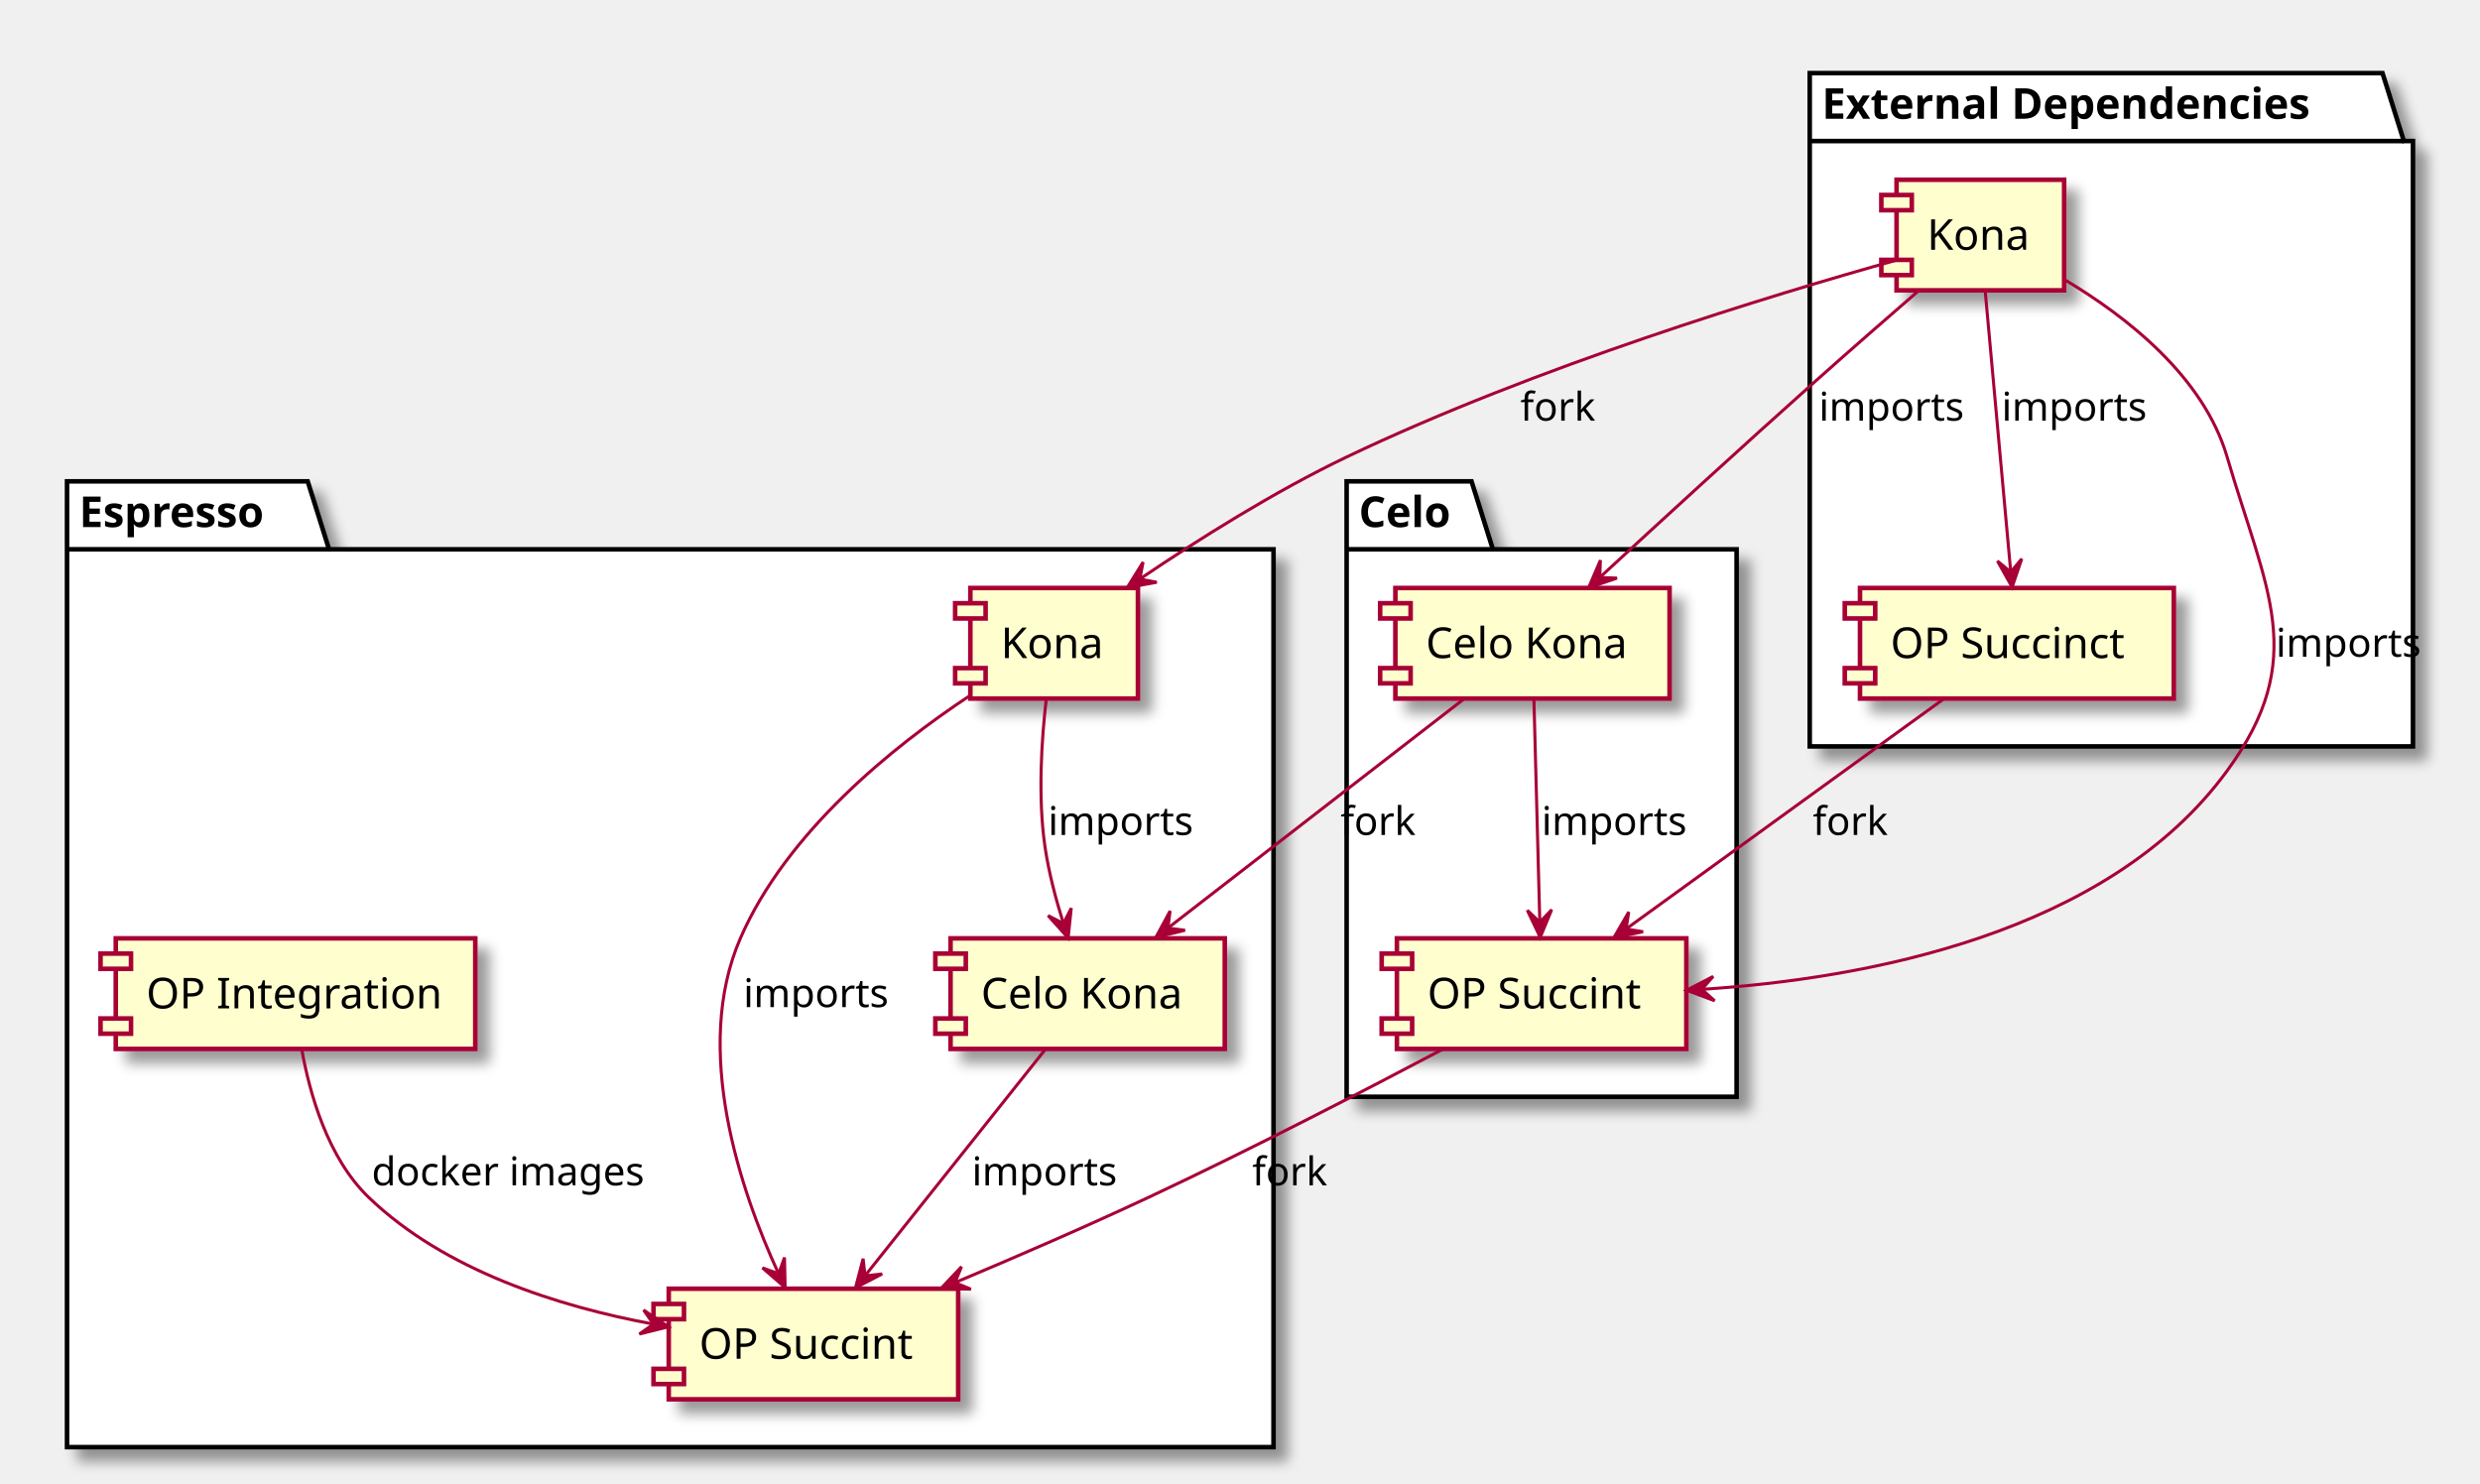
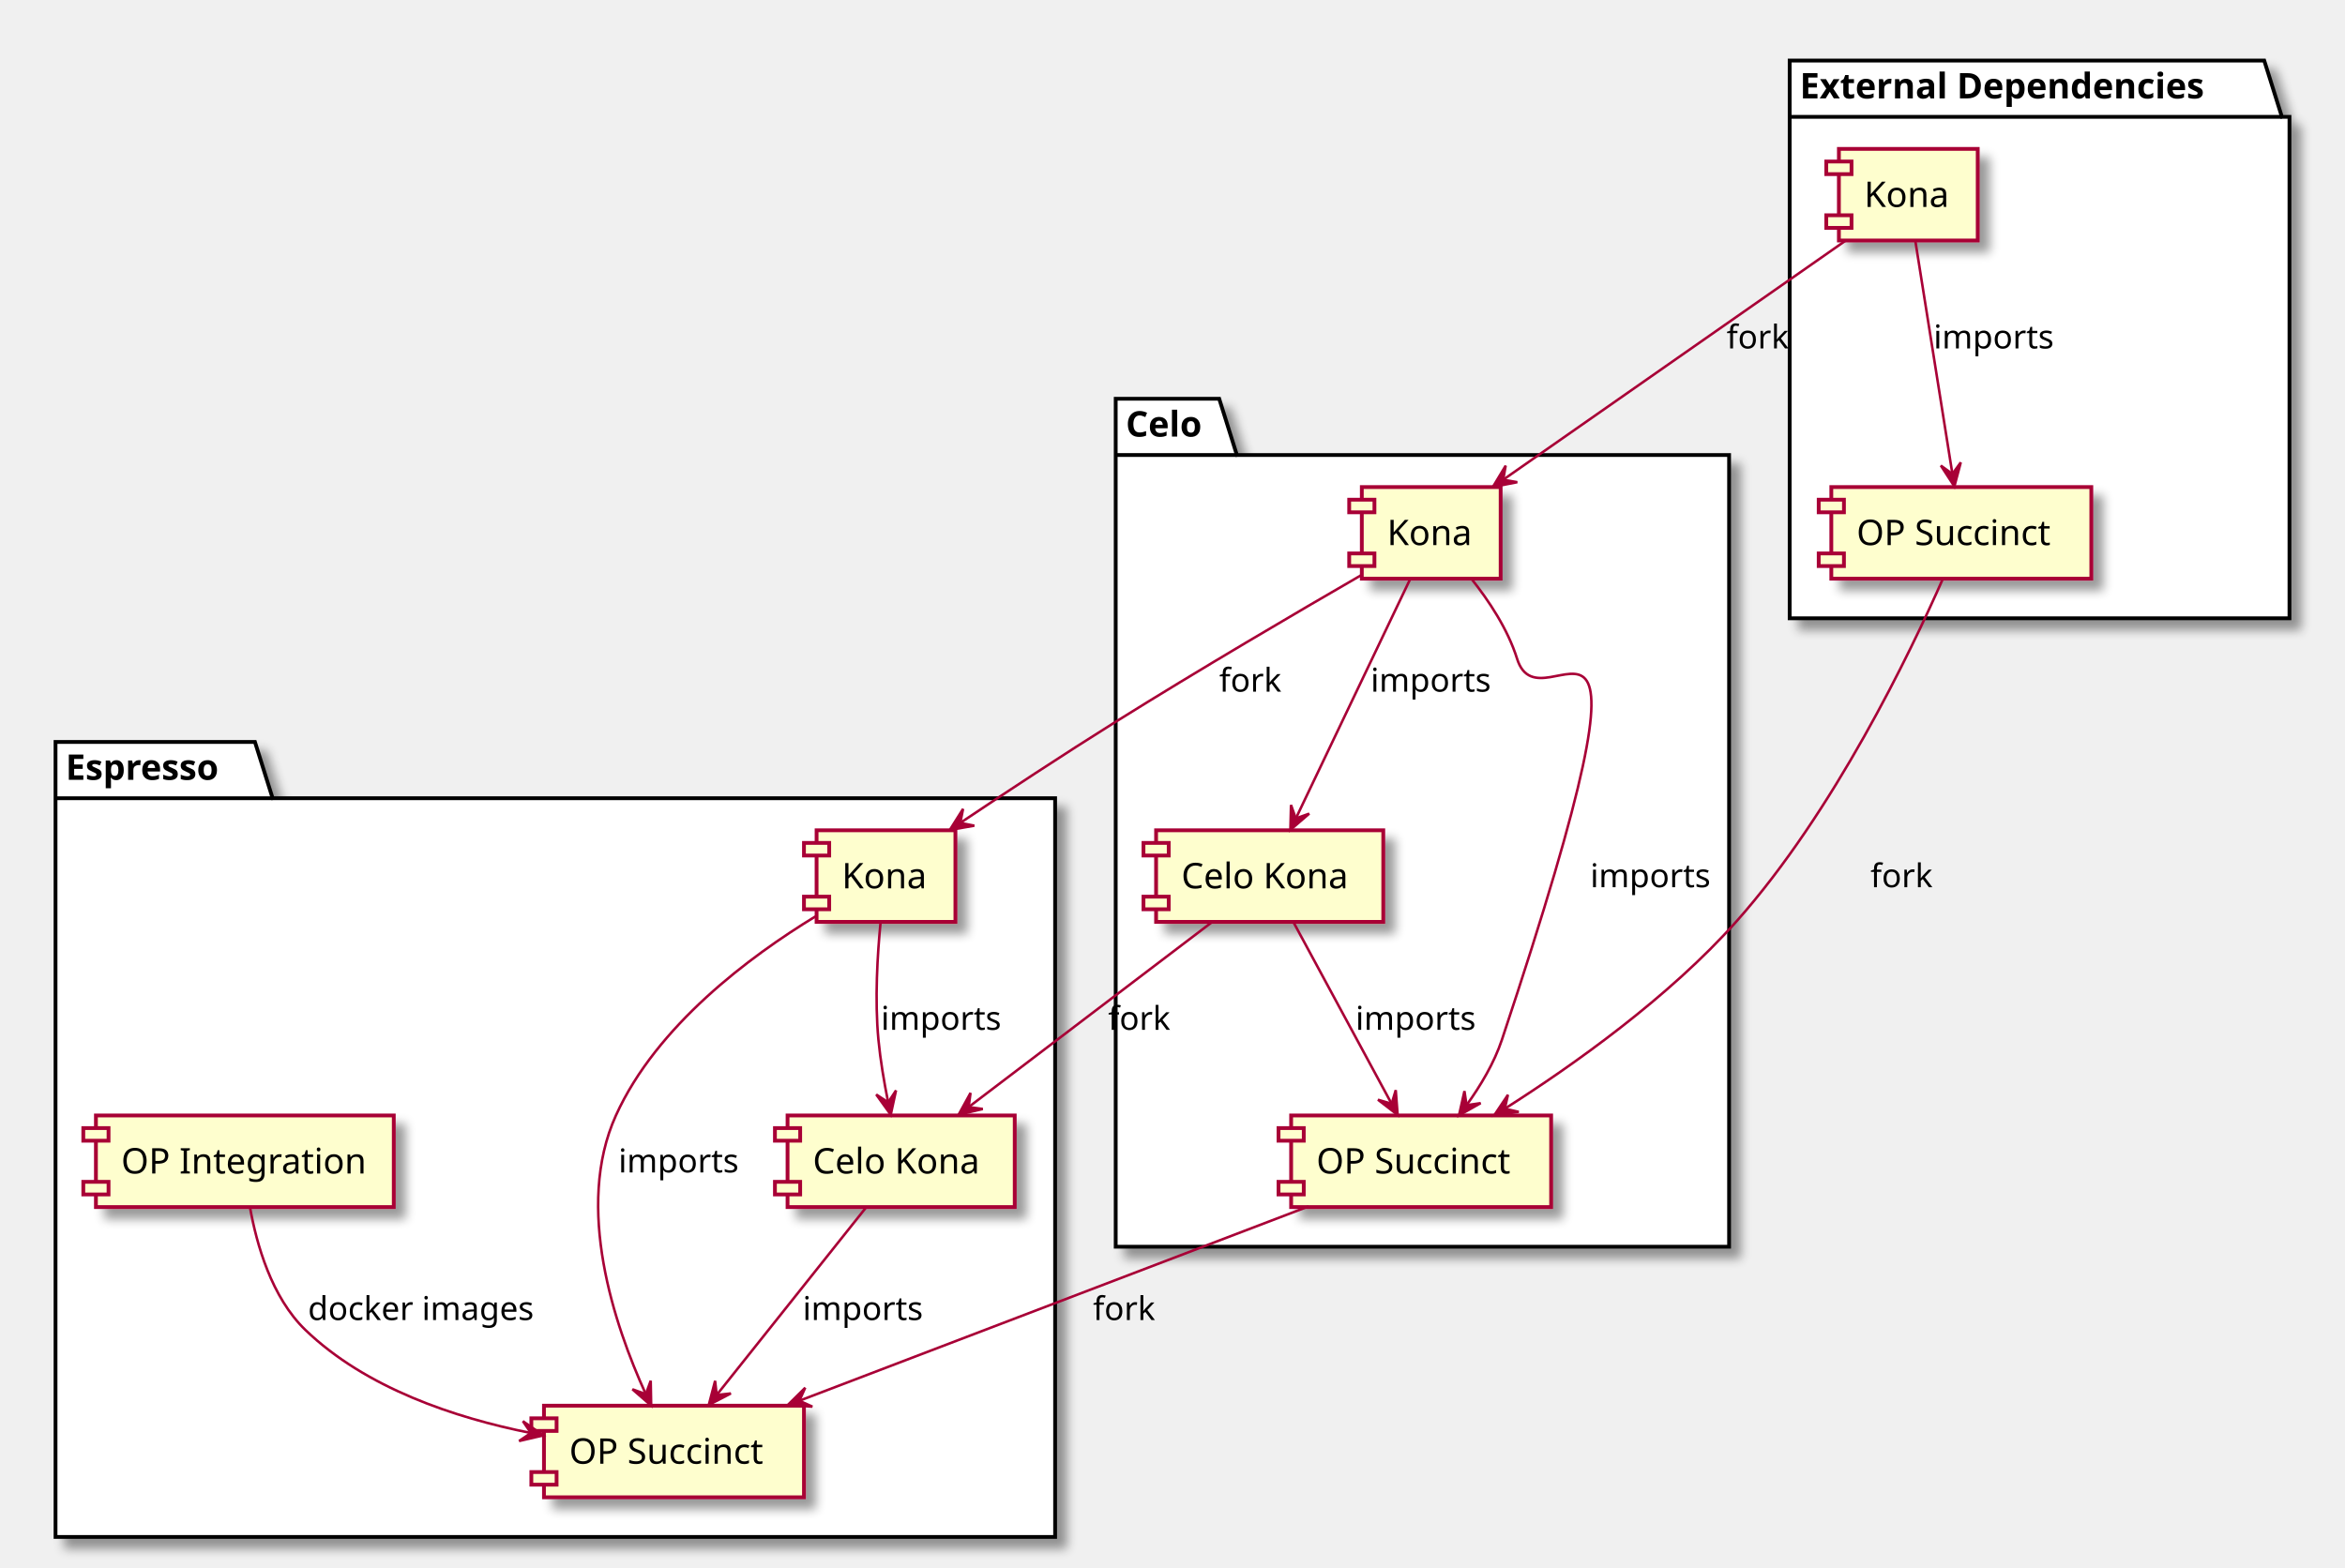
- <svg xmlns="http://www.w3.org/2000/svg" contentScriptType="application/ecmascript" contentStyleType="text/css" height="487px" preserveAspectRatio="none" style="width:814px;height:487px;" version="1.1" viewBox="0 0 814 487" width="814px" zoomAndPan="magnify">
+ <svg xmlns="http://www.w3.org/2000/svg" contentScriptType="application/ecmascript" contentStyleType="text/css" height="621px" preserveAspectRatio="none" style="width:929px;height:621px;" version="1.1" viewBox="0 0 929 621" width="929px" zoomAndPan="magnify">
  <defs>
-     <filter height="300%" id="f1b8ilwbli8ech" width="300%" x="-1" y="-1">
+     <filter height="300%" id="frargyvab3z4m" width="300%" x="-1" y="-1">
      <feGaussianBlur result="blurOut" stdDeviation="2.0" />
      <feColorMatrix in="blurOut" result="blurOut2" type="matrix" values="0 0 0 0 0 0 0 0 0 0 0 0 0 0 0 0 0 0 .4 0" />
      <feOffset dx="4.0" dy="4.0" in="blurOut2" result="blurOut3" />
      <feBlend in="SourceGraphic" in2="blurOut3" mode="normal" />
    </filter>
  </defs>
  <g>
-     <polygon fill="#FFFFFF" filter="url(#f1b8ilwbli8ech)" points="594,24,782,24,789,46.297,792,46.297,792,245,594,245,594,24" style="stroke: #000000; stroke-width: 1.5;" />
-     <line style="stroke: #000000; stroke-width: 1.5;" x1="594" x2="789" y1="46.297" y2="46.297" />
-     <text fill="#000000" font-family="sans-serif" font-size="14" font-weight="bold" lengthAdjust="spacingAndGlyphs" textLength="182" x="598" y="38.995">External Dependencies</text>
-     <polygon fill="#FFFFFF" filter="url(#f1b8ilwbli8ech)" points="442,158,483,158,490,180.297,570,180.297,570,360,442,360,442,158" style="stroke: #000000; stroke-width: 1.5;" />
+     <polygon fill="#FFFFFF" filter="url(#frargyvab3z4m)" points="709,24,897,24,904,46.297,907,46.297,907,245,709,245,709,24" style="stroke: #000000; stroke-width: 1.5;" />
+     <line style="stroke: #000000; stroke-width: 1.5;" x1="709" x2="904" y1="46.297" y2="46.297" />
+     <text fill="#000000" font-family="sans-serif" font-size="14" font-weight="bold" lengthAdjust="spacingAndGlyphs" textLength="182" x="713" y="38.995">External Dependencies</text>
+     <polygon fill="#FFFFFF" filter="url(#frargyvab3z4m)" points="442,158,483,158,490,180.297,685,180.297,685,494,442,494,442,158" style="stroke: #000000; stroke-width: 1.5;" />
    <line style="stroke: #000000; stroke-width: 1.5;" x1="442" x2="490" y1="180.297" y2="180.297" />
    <text fill="#000000" font-family="sans-serif" font-size="14" font-weight="bold" lengthAdjust="spacingAndGlyphs" textLength="35" x="446" y="172.995">Celo</text>
-     <polygon fill="#FFFFFF" filter="url(#f1b8ilwbli8ech)" points="22,158,101,158,108,180.297,418,180.297,418,475,22,475,22,158" style="stroke: #000000; stroke-width: 1.5;" />
-     <line style="stroke: #000000; stroke-width: 1.5;" x1="22" x2="108" y1="180.297" y2="180.297" />
-     <text fill="#000000" font-family="sans-serif" font-size="14" font-weight="bold" lengthAdjust="spacingAndGlyphs" textLength="73" x="26" y="172.995">Espresso</text>
-     <rect fill="#FEFECE" filter="url(#f1b8ilwbli8ech)" height="36.297" style="stroke: #A80036; stroke-width: 1.5;" width="55" x="622.5" y="59" />
-     <rect fill="#FEFECE" height="5" style="stroke: #A80036; stroke-width: 1.5;" width="10" x="617.5" y="64" />
-     <rect fill="#FEFECE" height="5" style="stroke: #A80036; stroke-width: 1.5;" width="10" x="617.5" y="85.297" />
-     <text fill="#000000" font-family="sans-serif" font-size="14" lengthAdjust="spacingAndGlyphs" textLength="35" x="632.5" y="81.995">Kona</text>
-     <rect fill="#FEFECE" filter="url(#f1b8ilwbli8ech)" height="36.297" style="stroke: #A80036; stroke-width: 1.5;" width="103" x="610.5" y="193" />
-     <rect fill="#FEFECE" height="5" style="stroke: #A80036; stroke-width: 1.5;" width="10" x="605.5" y="198" />
-     <rect fill="#FEFECE" height="5" style="stroke: #A80036; stroke-width: 1.5;" width="10" x="605.5" y="219.297" />
-     <text fill="#000000" font-family="sans-serif" font-size="14" lengthAdjust="spacingAndGlyphs" textLength="83" x="620.5" y="215.995">OP Succinct</text>
-     <rect fill="#FEFECE" filter="url(#f1b8ilwbli8ech)" height="36.297" style="stroke: #A80036; stroke-width: 1.5;" width="90" x="458" y="193" />
-     <rect fill="#FEFECE" height="5" style="stroke: #A80036; stroke-width: 1.5;" width="10" x="453" y="198" />
-     <rect fill="#FEFECE" height="5" style="stroke: #A80036; stroke-width: 1.5;" width="10" x="453" y="219.297" />
-     <text fill="#000000" font-family="sans-serif" font-size="14" lengthAdjust="spacingAndGlyphs" textLength="70" x="468" y="215.995">Celo Kona</text>
-     <rect fill="#FEFECE" filter="url(#f1b8ilwbli8ech)" height="36.297" style="stroke: #A80036; stroke-width: 1.5;" width="95" x="458.5" y="308" />
-     <rect fill="#FEFECE" height="5" style="stroke: #A80036; stroke-width: 1.5;" width="10" x="453.5" y="313" />
-     <rect fill="#FEFECE" height="5" style="stroke: #A80036; stroke-width: 1.5;" width="10" x="453.5" y="334.297" />
-     <text fill="#000000" font-family="sans-serif" font-size="14" lengthAdjust="spacingAndGlyphs" textLength="75" x="468.5" y="330.995">OP Succint</text>
-     <rect fill="#FEFECE" filter="url(#f1b8ilwbli8ech)" height="36.297" style="stroke: #A80036; stroke-width: 1.5;" width="55" x="318.5" y="193" />
-     <rect fill="#FEFECE" height="5" style="stroke: #A80036; stroke-width: 1.5;" width="10" x="313.5" y="198" />
-     <rect fill="#FEFECE" height="5" style="stroke: #A80036; stroke-width: 1.5;" width="10" x="313.5" y="219.297" />
-     <text fill="#000000" font-family="sans-serif" font-size="14" lengthAdjust="spacingAndGlyphs" textLength="35" x="328.5" y="215.995">Kona</text>
-     <rect fill="#FEFECE" filter="url(#f1b8ilwbli8ech)" height="36.297" style="stroke: #A80036; stroke-width: 1.5;" width="90" x="312" y="308" />
-     <rect fill="#FEFECE" height="5" style="stroke: #A80036; stroke-width: 1.5;" width="10" x="307" y="313" />
-     <rect fill="#FEFECE" height="5" style="stroke: #A80036; stroke-width: 1.5;" width="10" x="307" y="334.297" />
-     <text fill="#000000" font-family="sans-serif" font-size="14" lengthAdjust="spacingAndGlyphs" textLength="70" x="322" y="330.995">Celo Kona</text>
-     <rect fill="#FEFECE" filter="url(#f1b8ilwbli8ech)" height="36.297" style="stroke: #A80036; stroke-width: 1.5;" width="95" x="219.5" y="423" />
-     <rect fill="#FEFECE" height="5" style="stroke: #A80036; stroke-width: 1.5;" width="10" x="214.5" y="428" />
-     <rect fill="#FEFECE" height="5" style="stroke: #A80036; stroke-width: 1.5;" width="10" x="214.5" y="449.297" />
-     <text fill="#000000" font-family="sans-serif" font-size="14" lengthAdjust="spacingAndGlyphs" textLength="75" x="229.5" y="445.995">OP Succint</text>
-     <rect fill="#FEFECE" filter="url(#f1b8ilwbli8ech)" height="36.297" style="stroke: #A80036; stroke-width: 1.5;" width="118" x="38" y="308" />
-     <rect fill="#FEFECE" height="5" style="stroke: #A80036; stroke-width: 1.5;" width="10" x="33" y="313" />
-     <rect fill="#FEFECE" height="5" style="stroke: #A80036; stroke-width: 1.5;" width="10" x="33" y="334.297" />
-     <text fill="#000000" font-family="sans-serif" font-size="14" lengthAdjust="spacingAndGlyphs" textLength="98" x="48" y="330.995">OP Integration</text>
-     <path d="M630.15,95.07 C619.9,103.94 607.22,114.99 596,125 C571.72,146.66 544.26,171.84 525.51,189.15 " fill="none" id="KonaExternal-&gt;CeloKonaCelo" style="stroke: #A80036; stroke-width: 1.0;" />
-     <polygon fill="#A80036" points="521.41,192.93,530.731,189.75,525.078,189.533,525.295,183.88,521.41,192.93" style="stroke: #A80036; stroke-width: 1.0;" />
-     <text fill="#000000" font-family="sans-serif" font-size="13" lengthAdjust="spacingAndGlyphs" textLength="49" x="597" y="138.067">imports</text>
-     <path d="M503.46,229.16 C503.98,248.74 504.83,280.83 505.4,302.43 " fill="none" id="CeloKonaCelo-&gt;OPSuccintCelo" style="stroke: #A80036; stroke-width: 1.0;" />
-     <polygon fill="#A80036" points="505.54,307.68,509.307,298.58,505.411,302.682,501.31,298.786,505.54,307.68" style="stroke: #A80036; stroke-width: 1.0;" />
-     <text fill="#000000" font-family="sans-serif" font-size="13" lengthAdjust="spacingAndGlyphs" textLength="49" x="506" y="274.067">imports</text>
-     <path d="M651.57,95.26 C653.72,118.97 657.61,161.66 659.98,187.75 " fill="none" id="KonaExternal-&gt;OPSuccintExternal" style="stroke: #A80036; stroke-width: 1.0;" />
-     <polygon fill="#A80036" points="660.43,192.74,663.589,183.411,659.972,187.761,655.623,184.144,660.43,192.74" style="stroke: #A80036; stroke-width: 1.0;" />
-     <text fill="#000000" font-family="sans-serif" font-size="13" lengthAdjust="spacingAndGlyphs" textLength="49" x="657" y="138.067">imports</text>
-     <path d="M677.74,91.85 C698.02,103.92 723.29,123.64 731,150 C743.86,193.94 757.99,216.03 731,253 C691.76,306.75 611.87,321.29 558.62,324.73 " fill="none" id="KonaExternal-&gt;OPSuccintCelo" style="stroke: #A80036; stroke-width: 1.0;" />
-     <polygon fill="#A80036" points="553.56,325.03,562.784,328.482,558.551,324.73,562.303,320.497,553.56,325.03" style="stroke: #A80036; stroke-width: 1.0;" />
-     <text fill="#000000" font-family="sans-serif" font-size="13" lengthAdjust="spacingAndGlyphs" textLength="49" x="747" y="215.567">imports</text>
-     <path d="M638.31,229.16 C610.28,249.46 563.68,283.22 533.92,304.77 " fill="none" id="OPSuccintExternal-&gt;OPSuccintCelo" style="stroke: #A80036; stroke-width: 1.0;" />
-     <polygon fill="#A80036" points="529.66,307.86,539.294,305.813,533.707,304.924,534.597,299.338,529.66,307.86" style="stroke: #A80036; stroke-width: 1.0;" />
-     <text fill="#000000" font-family="sans-serif" font-size="13" lengthAdjust="spacingAndGlyphs" textLength="24" x="595" y="274.067">fork</text>
-     <path d="M480.83,229.16 C454.67,249.41 411.23,283.02 383.38,304.59 " fill="none" id="CeloKonaCelo-&gt;CeloKonaEspresso" style="stroke: #A80036; stroke-width: 1.0;" />
-     <polygon fill="#A80036" points="379.38,307.68,388.948,305.343,383.337,304.623,384.057,299.012,379.38,307.68" style="stroke: #A80036; stroke-width: 1.0;" />
-     <text fill="#000000" font-family="sans-serif" font-size="13" lengthAdjust="spacingAndGlyphs" textLength="24" x="440" y="274.067">fork</text>
-     <path d="M474.23,344.03 C448.3,357.74 410.6,377.25 377,393 C356.46,402.63 333.42,412.6 313.75,420.87 " fill="none" id="OPSuccintCelo-&gt;OPSuccintEspresso" style="stroke: #A80036; stroke-width: 1.0;" />
-     <polygon fill="#A80036" points="308.83,422.93,318.676,423.15,313.443,421.002,315.591,415.769,308.83,422.93" style="stroke: #A80036; stroke-width: 1.0;" />
-     <text fill="#000000" font-family="sans-serif" font-size="13" lengthAdjust="spacingAndGlyphs" textLength="24" x="411" y="389.067">fork</text>
-     <path d="M622.3,85.43 C581.68,96.79 504.06,120.33 442,150 C418.3,161.33 393.17,177.19 374.57,189.75 " fill="none" id="KonaExternal-&gt;KonaEspresso" style="stroke: #A80036; stroke-width: 1.0;" />
-     <polygon fill="#A80036" points="369.99,192.87,379.682,191.121,374.126,190.06,375.187,184.504,369.99,192.87" style="stroke: #A80036; stroke-width: 1.0;" />
-     <text fill="#000000" font-family="sans-serif" font-size="13" lengthAdjust="spacingAndGlyphs" textLength="24" x="499" y="138.067">fork</text>
-     <path d="M99,344.17 C101.62,359.01 107.57,380.06 121,393 C146.02,417.1 183.45,428.84 214.15,434.56 " fill="none" id="OpIntegration-&gt;OPSuccintEspresso" style="stroke: #A80036; stroke-width: 1.0;" />
-     <polygon fill="#A80036" points="219.41,435.5,211.244,429.994,214.486,434.629,209.851,437.872,219.41,435.5" style="stroke: #A80036; stroke-width: 1.0;" />
-     <text fill="#000000" font-family="sans-serif" font-size="13" lengthAdjust="spacingAndGlyphs" textLength="94" x="122" y="389.067">docker images</text>
-     <path d="M343.44,229.18 C341.88,242.55 340.6,261.54 343,278 C344.2,286.21 346.51,294.99 348.92,302.71 " fill="none" id="KonaEspresso-&gt;CeloKonaEspresso" style="stroke: #A80036; stroke-width: 1.0;" />
-     <polygon fill="#A80036" points="350.59,307.86,351.618,298.065,349.048,303.104,344.009,300.533,350.59,307.86" style="stroke: #A80036; stroke-width: 1.0;" />
-     <text fill="#000000" font-family="sans-serif" font-size="13" lengthAdjust="spacingAndGlyphs" textLength="49" x="344" y="274.067">imports</text>
-     <path d="M343.33,344.16 C327.47,364.07 301.31,396.93 284.11,418.52 " fill="none" id="CeloKonaEspresso-&gt;OPSuccintEspresso" style="stroke: #A80036; stroke-width: 1.0;" />
-     <polygon fill="#A80036" points="280.8,422.68,289.544,418.147,283.922,418.774,283.295,413.152,280.8,422.68" style="stroke: #A80036; stroke-width: 1.0;" />
-     <text fill="#000000" font-family="sans-serif" font-size="13" lengthAdjust="spacingAndGlyphs" textLength="49" x="319" y="389.067">imports</text>
-     <path d="M318.09,228.49 C293.13,245.03 258.21,273.03 243,308 C227.17,344.4 243.05,390.82 255.43,417.8 " fill="none" id="KonaEspresso-&gt;OPSuccintEspresso" style="stroke: #A80036; stroke-width: 1.0;" />
-     <polygon fill="#A80036" points="257.7,422.6,257.492,412.753,255.573,418.075,250.251,416.156,257.7,422.6" style="stroke: #A80036; stroke-width: 1.0;" />
-     <text fill="#000000" font-family="sans-serif" font-size="13" lengthAdjust="spacingAndGlyphs" textLength="49" x="244" y="330.567">imports</text>
+     <polygon fill="#FFFFFF" filter="url(#frargyvab3z4m)" points="22,294,101,294,108,316.297,418,316.297,418,609,22,609,22,294" style="stroke: #000000; stroke-width: 1.5;" />
+     <line style="stroke: #000000; stroke-width: 1.5;" x1="22" x2="108" y1="316.297" y2="316.297" />
+     <text fill="#000000" font-family="sans-serif" font-size="14" font-weight="bold" lengthAdjust="spacingAndGlyphs" textLength="73" x="26" y="308.995">Espresso</text>
+     <rect fill="#FEFECE" filter="url(#frargyvab3z4m)" height="36.297" style="stroke: #A80036; stroke-width: 1.5;" width="55" x="728.5" y="59" />
+     <rect fill="#FEFECE" height="5" style="stroke: #A80036; stroke-width: 1.5;" width="10" x="723.5" y="64" />
+     <rect fill="#FEFECE" height="5" style="stroke: #A80036; stroke-width: 1.5;" width="10" x="723.5" y="85.297" />
+     <text fill="#000000" font-family="sans-serif" font-size="14" lengthAdjust="spacingAndGlyphs" textLength="35" x="738.5" y="81.995">Kona</text>
+     <rect fill="#FEFECE" filter="url(#frargyvab3z4m)" height="36.297" style="stroke: #A80036; stroke-width: 1.5;" width="103" x="725.5" y="193" />
+     <rect fill="#FEFECE" height="5" style="stroke: #A80036; stroke-width: 1.5;" width="10" x="720.5" y="198" />
+     <rect fill="#FEFECE" height="5" style="stroke: #A80036; stroke-width: 1.5;" width="10" x="720.5" y="219.297" />
+     <text fill="#000000" font-family="sans-serif" font-size="14" lengthAdjust="spacingAndGlyphs" textLength="83" x="735.5" y="215.995">OP Succinct</text>
+     <rect fill="#FEFECE" filter="url(#frargyvab3z4m)" height="36.297" style="stroke: #A80036; stroke-width: 1.5;" width="55" x="539.5" y="193" />
+     <rect fill="#FEFECE" height="5" style="stroke: #A80036; stroke-width: 1.5;" width="10" x="534.5" y="198" />
+     <rect fill="#FEFECE" height="5" style="stroke: #A80036; stroke-width: 1.5;" width="10" x="534.5" y="219.297" />
+     <text fill="#000000" font-family="sans-serif" font-size="14" lengthAdjust="spacingAndGlyphs" textLength="35" x="549.5" y="215.995">Kona</text>
+     <rect fill="#FEFECE" filter="url(#frargyvab3z4m)" height="36.297" style="stroke: #A80036; stroke-width: 1.5;" width="90" x="458" y="329" />
+     <rect fill="#FEFECE" height="5" style="stroke: #A80036; stroke-width: 1.5;" width="10" x="453" y="334" />
+     <rect fill="#FEFECE" height="5" style="stroke: #A80036; stroke-width: 1.5;" width="10" x="453" y="355.297" />
+     <text fill="#000000" font-family="sans-serif" font-size="14" lengthAdjust="spacingAndGlyphs" textLength="70" x="468" y="351.995">Celo Kona</text>
+     <rect fill="#FEFECE" filter="url(#frargyvab3z4m)" height="36.297" style="stroke: #A80036; stroke-width: 1.5;" width="103" x="511.5" y="442" />
+     <rect fill="#FEFECE" height="5" style="stroke: #A80036; stroke-width: 1.5;" width="10" x="506.5" y="447" />
+     <rect fill="#FEFECE" height="5" style="stroke: #A80036; stroke-width: 1.5;" width="10" x="506.5" y="468.297" />
+     <text fill="#000000" font-family="sans-serif" font-size="14" lengthAdjust="spacingAndGlyphs" textLength="83" x="521.5" y="464.995">OP Succinct</text>
+     <rect fill="#FEFECE" filter="url(#frargyvab3z4m)" height="36.297" style="stroke: #A80036; stroke-width: 1.5;" width="55" x="323.5" y="329" />
+     <rect fill="#FEFECE" height="5" style="stroke: #A80036; stroke-width: 1.5;" width="10" x="318.5" y="334" />
+     <rect fill="#FEFECE" height="5" style="stroke: #A80036; stroke-width: 1.5;" width="10" x="318.5" y="355.297" />
+     <text fill="#000000" font-family="sans-serif" font-size="14" lengthAdjust="spacingAndGlyphs" textLength="35" x="333.5" y="351.995">Kona</text>
+     <rect fill="#FEFECE" filter="url(#frargyvab3z4m)" height="36.297" style="stroke: #A80036; stroke-width: 1.5;" width="90" x="312" y="442" />
+     <rect fill="#FEFECE" height="5" style="stroke: #A80036; stroke-width: 1.5;" width="10" x="307" y="447" />
+     <rect fill="#FEFECE" height="5" style="stroke: #A80036; stroke-width: 1.5;" width="10" x="307" y="468.297" />
+     <text fill="#000000" font-family="sans-serif" font-size="14" lengthAdjust="spacingAndGlyphs" textLength="70" x="322" y="464.995">Celo Kona</text>
+     <rect fill="#FEFECE" filter="url(#frargyvab3z4m)" height="36.297" style="stroke: #A80036; stroke-width: 1.5;" width="103" x="215.5" y="557" />
+     <rect fill="#FEFECE" height="5" style="stroke: #A80036; stroke-width: 1.5;" width="10" x="210.5" y="562" />
+     <rect fill="#FEFECE" height="5" style="stroke: #A80036; stroke-width: 1.5;" width="10" x="210.5" y="583.297" />
+     <text fill="#000000" font-family="sans-serif" font-size="14" lengthAdjust="spacingAndGlyphs" textLength="83" x="225.5" y="579.995">OP Succinct</text>
+     <rect fill="#FEFECE" filter="url(#frargyvab3z4m)" height="36.297" style="stroke: #A80036; stroke-width: 1.5;" width="118" x="38" y="442" />
+     <rect fill="#FEFECE" height="5" style="stroke: #A80036; stroke-width: 1.5;" width="10" x="33" y="447" />
+     <rect fill="#FEFECE" height="5" style="stroke: #A80036; stroke-width: 1.5;" width="10" x="33" y="468.297" />
+     <text fill="#000000" font-family="sans-serif" font-size="14" lengthAdjust="spacingAndGlyphs" textLength="98" x="48" y="464.995">OP Integration</text>
+     <path d="M558.76,229.24 C547.2,253.47 526.13,297.56 513.47,324.08 " fill="none" id="KonaCelo-&gt;CeloKonaCelo" style="stroke: #A80036; stroke-width: 1.0;" />
+     <polygon fill="#A80036" points="511.2,328.82,518.673,322.405,513.344,324.303,511.446,318.974,511.2,328.82" style="stroke: #A80036; stroke-width: 1.0;" />
+     <text fill="#000000" font-family="sans-serif" font-size="13" lengthAdjust="spacingAndGlyphs" textLength="49" x="543" y="274.067">imports</text>
+     <path d="M512.38,365.34 C522.85,384.73 539.84,416.16 551.21,437.19 " fill="none" id="CeloKonaCelo-&gt;OPSuccinctCelo" style="stroke: #A80036; stroke-width: 1.0;" />
+     <polygon fill="#A80036" points="553.69,441.78,552.941,431.96,551.318,437.379,545.899,435.755,553.69,441.78" style="stroke: #A80036; stroke-width: 1.0;" />
+     <text fill="#000000" font-family="sans-serif" font-size="13" lengthAdjust="spacingAndGlyphs" textLength="49" x="537" y="408.067">imports</text>
+     <path d="M758.75,95.26 C762.52,118.97 769.31,161.66 773.46,187.75 " fill="none" id="KonaExternal-&gt;OPSuccinctExternal" style="stroke: #A80036; stroke-width: 1.0;" />
+     <polygon fill="#A80036" points="774.25,192.74,776.788,183.224,773.465,187.802,768.887,184.48,774.25,192.74" style="stroke: #A80036; stroke-width: 1.0;" />
+     <text fill="#000000" font-family="sans-serif" font-size="13" lengthAdjust="spacingAndGlyphs" textLength="49" x="766" y="138.067">imports</text>
+     <path d="M582.81,229.2 C589.84,238.02 597.35,249.34 601,261 C610.98,292.88 665.38,200.51 595,412 C591.95,421.17 586.55,430.2 581.05,437.85 " fill="none" id="KonaCelo-&gt;OPSuccinctCelo" style="stroke: #A80036; stroke-width: 1.0;" />
+     <polygon fill="#A80036" points="578,441.95,586.581,437.116,580.984,437.938,580.162,432.341,578,441.95" style="stroke: #A80036; stroke-width: 1.0;" />
+     <text fill="#000000" font-family="sans-serif" font-size="13" lengthAdjust="spacingAndGlyphs" textLength="49" x="630" y="351.567">imports</text>
+     <path d="M769.83,229.03 C756.7,258.88 726.58,321.58 688,365 C661.12,395.25 623.18,422.14 596.16,439.32 " fill="none" id="OPSuccinctExternal-&gt;OPSuccinctCelo" style="stroke: #A80036; stroke-width: 1.0;" />
+     <polygon fill="#A80036" points="591.92,442,601.665,440.575,596.147,439.329,597.392,433.811,591.92,442" style="stroke: #A80036; stroke-width: 1.0;" />
+     <text fill="#000000" font-family="sans-serif" font-size="13" lengthAdjust="spacingAndGlyphs" textLength="24" x="741" y="351.567">fork</text>
+     <path d="M480.51,365.1 C454.43,384.92 411.5,417.57 383.74,438.67 " fill="none" id="CeloKonaCelo-&gt;CeloKonaEspresso" style="stroke: #A80036; stroke-width: 1.0;" />
+     <polygon fill="#A80036" points="379.76,441.7,389.342,439.423,383.736,438.668,384.491,433.062,379.76,441.7" style="stroke: #A80036; stroke-width: 1.0;" />
+     <text fill="#000000" font-family="sans-serif" font-size="13" lengthAdjust="spacingAndGlyphs" textLength="24" x="439" y="408.067">fork</text>
+     <path d="M518.37,478.04 C464.28,498.69 373.41,533.38 317.01,554.91 " fill="none" id="OPSuccinctCelo-&gt;OPSuccinctEspresso" style="stroke: #A80036; stroke-width: 1.0;" />
+     <polygon fill="#A80036" points="312,556.82,321.834,557.369,316.675,555.047,318.997,549.889,312,556.82" style="stroke: #A80036; stroke-width: 1.0;" />
+     <text fill="#000000" font-family="sans-serif" font-size="13" lengthAdjust="spacingAndGlyphs" textLength="24" x="433" y="523.067">fork</text>
+     <path d="M731.29,95.26 C696.39,119.63 632.79,164.05 595.79,189.89 " fill="none" id="KonaExternal-&gt;KonaCelo" style="stroke: #A80036; stroke-width: 1.0;" />
+     <polygon fill="#A80036" points="591.42,192.95,601.087,191.064,595.515,190.082,596.497,184.511,591.42,192.95" style="stroke: #A80036; stroke-width: 1.0;" />
+     <text fill="#000000" font-family="sans-serif" font-size="13" lengthAdjust="spacingAndGlyphs" textLength="24" x="684" y="138.067">fork</text>
+     <path d="M539.46,227.79 C513.98,242.52 475.15,265.28 442,286 C421.29,298.95 398.33,314.09 380.66,325.92 " fill="none" id="KonaCelo-&gt;KonaEspresso" style="stroke: #A80036; stroke-width: 1.0;" />
+     <polygon fill="#A80036" points="376.28,328.86,385.983,327.173,380.434,326.077,381.53,320.527,376.28,328.86" style="stroke: #A80036; stroke-width: 1.0;" />
+     <text fill="#000000" font-family="sans-serif" font-size="13" lengthAdjust="spacingAndGlyphs" textLength="24" x="483" y="274.067">fork</text>
+     <path d="M99,478.17 C101.62,493.01 107.57,514.06 121,527 C144.93,550.05 180.22,561.8 210.11,567.78 " fill="none" id="OpIntegration-&gt;OPSuccinctEspresso" style="stroke: #A80036; stroke-width: 1.0;" />
+     <polygon fill="#A80036" points="215.24,568.77,207.158,563.141,210.33,567.825,205.646,570.997,215.24,568.77" style="stroke: #A80036; stroke-width: 1.0;" />
+     <text fill="#000000" font-family="sans-serif" font-size="13" lengthAdjust="spacingAndGlyphs" textLength="94" x="122" y="523.067">docker images</text>
+     <path d="M348.88,365.14 C347.61,378.05 346.5,396.16 348,412 C348.77,420.06 350.25,428.8 351.8,436.53 " fill="none" id="KonaEspresso-&gt;CeloKonaEspresso" style="stroke: #A80036; stroke-width: 1.0;" />
+     <polygon fill="#A80036" points="352.88,441.7,354.967,432.075,351.864,436.804,347.134,433.701,352.88,441.7" style="stroke: #A80036; stroke-width: 1.0;" />
+     <text fill="#000000" font-family="sans-serif" font-size="13" lengthAdjust="spacingAndGlyphs" textLength="49" x="349" y="408.067">imports</text>
+     <path d="M343.33,478.16 C327.47,498.07 301.31,530.93 284.11,552.52 " fill="none" id="CeloKonaEspresso-&gt;OPSuccinctEspresso" style="stroke: #A80036; stroke-width: 1.0;" />
+     <polygon fill="#A80036" points="280.8,556.68,289.544,552.147,283.922,552.774,283.295,547.152,280.8,556.68" style="stroke: #A80036; stroke-width: 1.0;" />
+     <text fill="#000000" font-family="sans-serif" font-size="13" lengthAdjust="spacingAndGlyphs" textLength="49" x="318" y="523.067">imports</text>
+     <path d="M323.05,363.13 C297.09,378.94 260.11,406.41 244,442 C227.57,478.31 243.43,525.14 255.72,552.15 " fill="none" id="KonaEspresso-&gt;OPSuccinctEspresso" style="stroke: #A80036; stroke-width: 1.0;" />
+     <polygon fill="#A80036" points="257.97,556.96,257.787,547.113,255.855,552.429,250.538,550.497,257.97,556.96" style="stroke: #A80036; stroke-width: 1.0;" />
+     <text fill="#000000" font-family="sans-serif" font-size="13" lengthAdjust="spacingAndGlyphs" textLength="49" x="245" y="464.567">imports</text>
  </g>
</svg>
